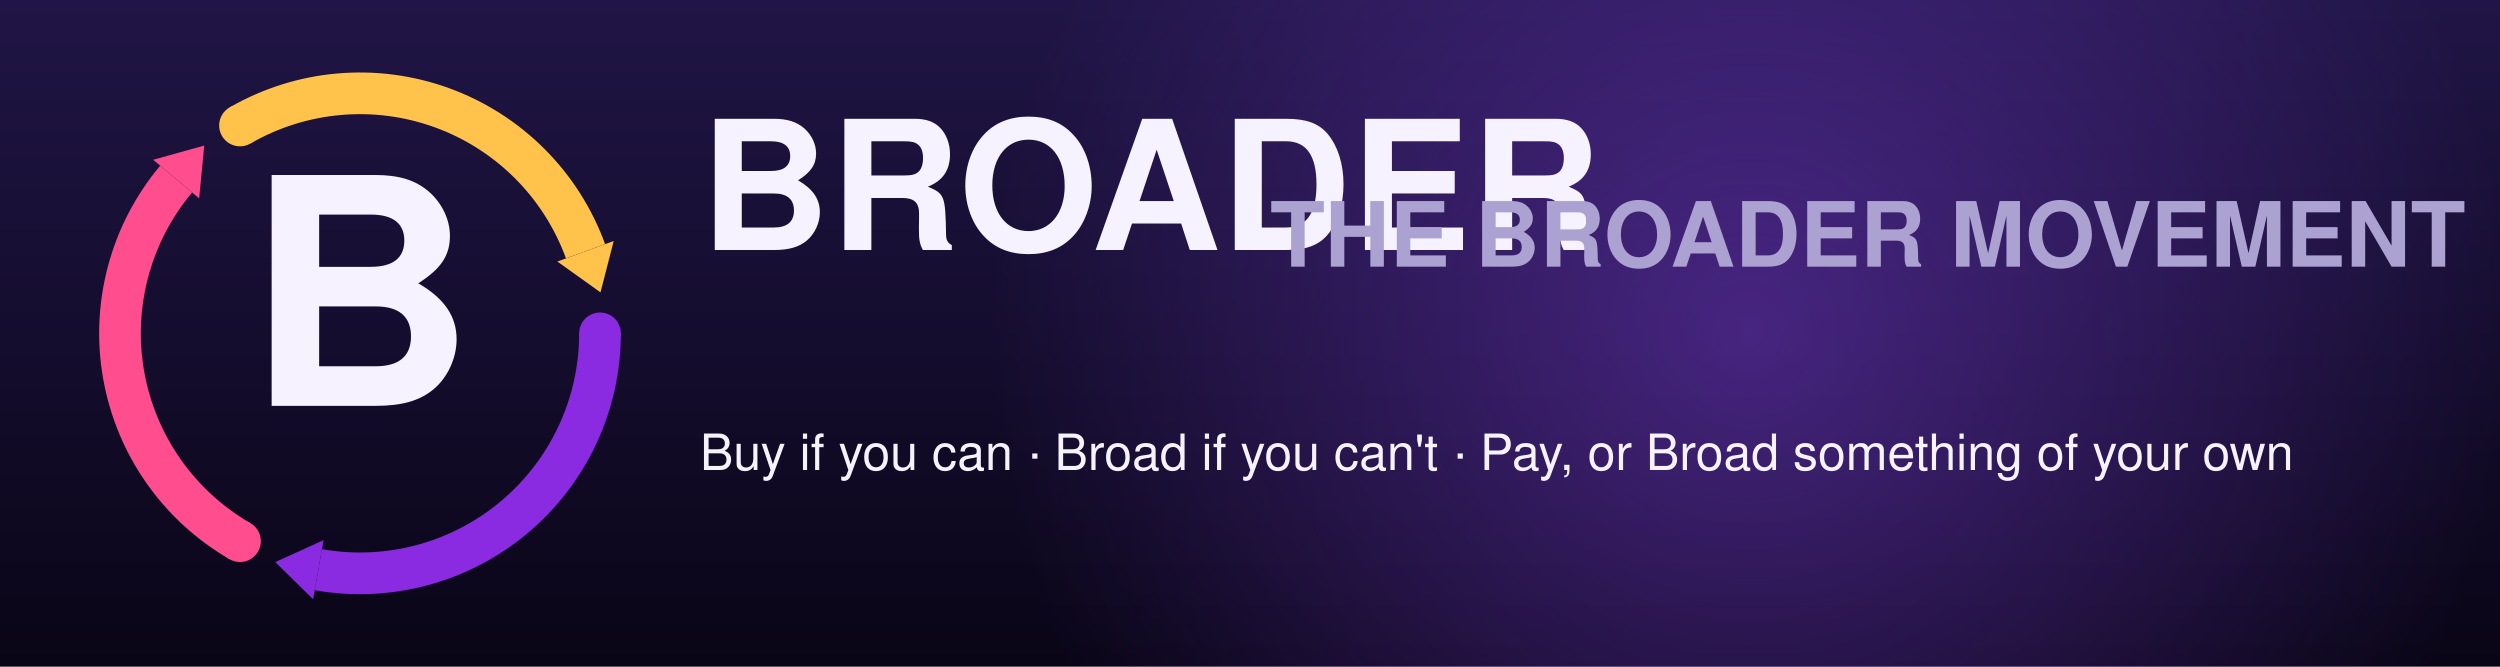
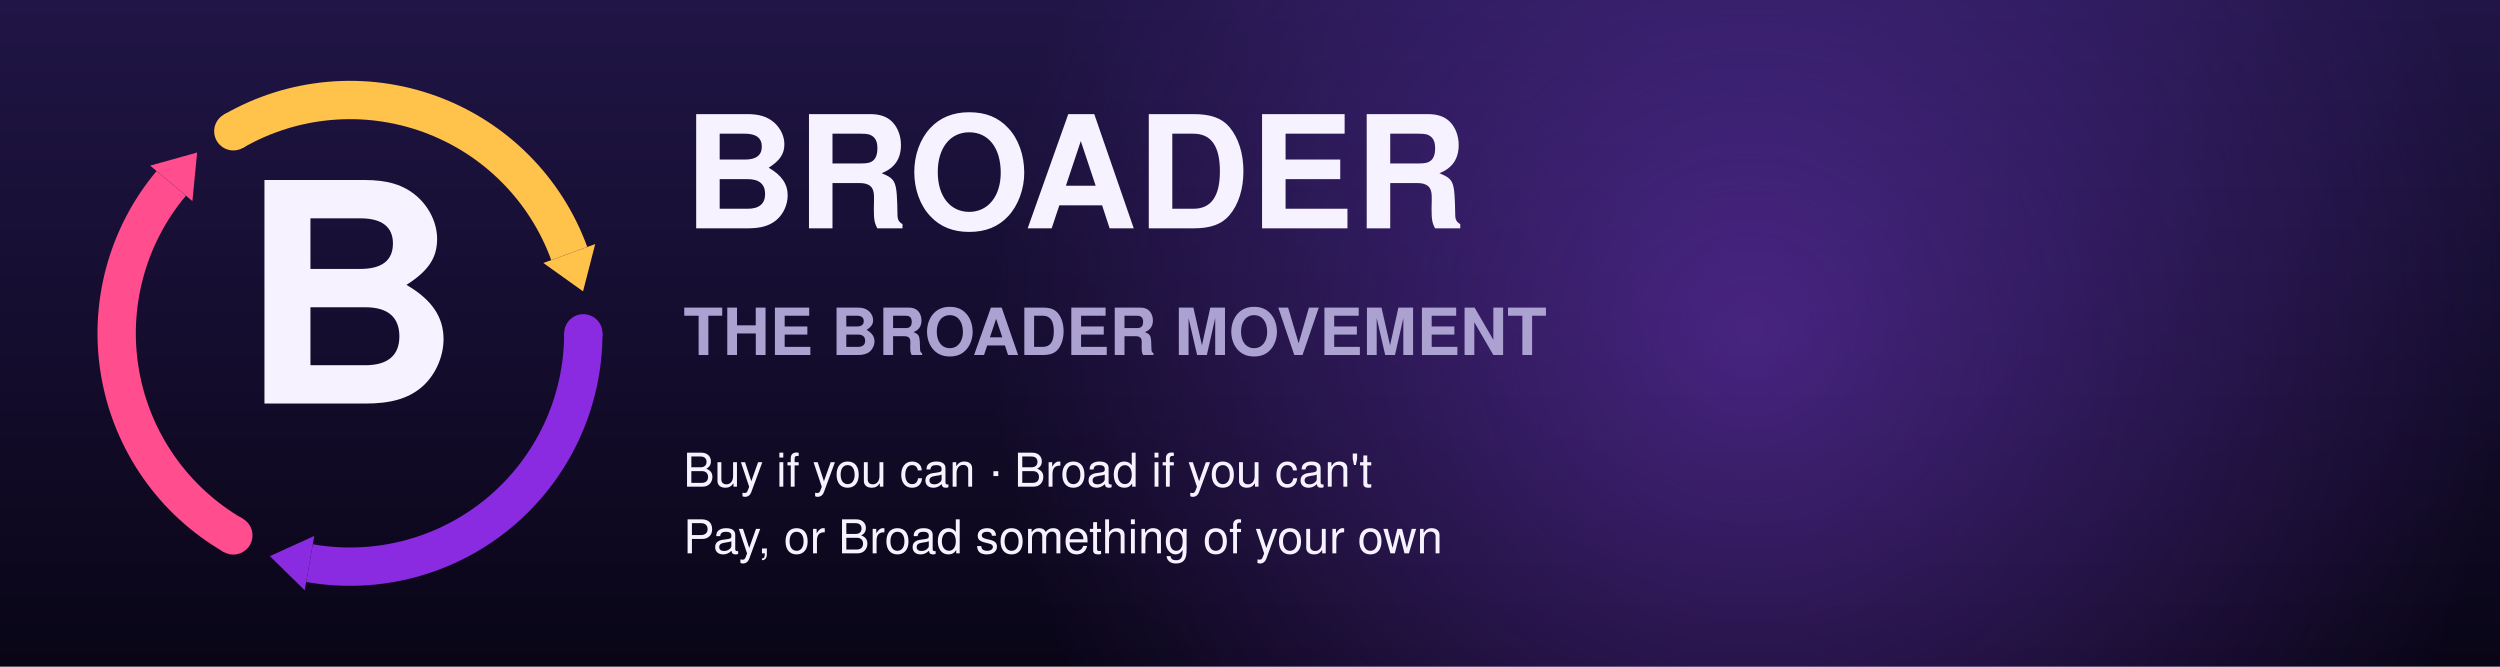
<svg xmlns="http://www.w3.org/2000/svg" viewBox="0 0 1500 400" width="1500" height="400">
  <defs>
    <linearGradient id="bg" x1="0" y1="0" x2="0" y2="1">
      <stop offset="0" stop-color="#201546" />
      <stop offset="1" stop-color="#090516" />
    </linearGradient>
    <radialGradient id="glow" cx="0.5" cy="0.5" r="0.5">
      <stop offset="0" stop-color="#783CD2" stop-opacity="0.5" />
      <stop offset="1" stop-color="#783CD2" stop-opacity="0" />
    </radialGradient>
  </defs>
  <rect x="0" y="0" width="1500" height="400" fill="url(#bg)" />
  <circle cx="1050" cy="200" r="460" fill="url(#glow)" />
-   <path d="M 360.00 200.00 A 144.00 144.00 0 0 1 190.99 341.81" fill="none" stroke="#8A2BE2" stroke-width="25.0" />
-   <circle cx="360.00" cy="200.00" r="12.50" fill="#8A2BE2" />
-   <polygon points="165.14,337.25 187.87,359.54 194.12,324.09" fill="#8A2BE2" />
-   <path d="M 144.00 324.71 A 144.00 144.00 0 0 1 105.69 107.44" fill="none" stroke="#FF4D8D" stroke-width="25.0" />
-   <circle cx="144.00" cy="324.71" r="12.50" fill="#FF4D8D" />
-   <polygon points="122.56,87.33 91.90,95.87 119.48,119.01" fill="#FF4D8D" />
-   <path d="M 144.00 75.29 A 144.00 144.00 0 0 1 351.32 150.75" fill="none" stroke="#FFC24B" stroke-width="25.0" />
-   <circle cx="144.00" cy="75.29" r="12.50" fill="#FFC24B" />
-   <polygon points="360.29,175.42 368.23,144.59 334.40,156.91" fill="#FFC24B" />
-   <text x="216" y="200" font-family="Segoe UI, -apple-system, Helvetica, Arial, sans-serif" font-weight="700" font-size="190" fill="#F6F2FF" text-anchor="middle" dominant-baseline="central">B</text>
-   <text x="420" y="150" font-family="Segoe UI, -apple-system, Helvetica, Arial, sans-serif" font-weight="700" font-size="108" fill="#F6F2FF">BROADER</text>
-   <text x="762" y="160" font-family="Segoe UI, -apple-system, Helvetica, Arial, sans-serif" font-weight="600" font-size="54" fill="#ACA2D2">THE BROADER MOVEMENT</text>
-   <text x="420" y="282" font-family="Segoe UI, -apple-system, Helvetica, Arial, sans-serif" font-weight="400" font-size="30" fill="#F6F2FF">Buy if you can  ·  Broad if you can't  ·  Pay, or Broad something of your own</text>
+   <path d="M 350.00 200.00 A 140.00 140.00 0 0 1 185.69 337.87" fill="none" stroke="#8A2BE2" stroke-width="23.0" />
+   <circle cx="350.00" cy="200.00" r="11.50" fill="#8A2BE2" />
+   <polygon points="161.91,333.68 182.81,354.18 188.56,321.56" fill="#8A2BE2" />
+   <path d="M 140.00 321.24 A 140.00 140.00 0 0 1 102.75 110.01" fill="none" stroke="#FF4D8D" stroke-width="23.0" />
+   <circle cx="140.00" cy="321.24" r="11.50" fill="#FF4D8D" />
+   <polygon points="118.28,91.51 90.07,99.37 115.44,120.65" fill="#FF4D8D" />
+   <path d="M 140.00 78.76 A 140.00 140.00 0 0 1 341.56 152.12" fill="none" stroke="#FFC24B" stroke-width="23.0" />
+   <circle cx="140.00" cy="78.76" r="11.50" fill="#FFC24B" />
+   <polygon points="349.82,174.81 357.12,146.45 326.00,157.78" fill="#FFC24B" />
+   <text x="210" y="200" font-family="Segoe UI, -apple-system, Helvetica, Arial, sans-serif" font-weight="700" font-size="184" fill="#F6F2FF" text-anchor="middle" dominant-baseline="central">B</text>
+   <text x="410" y="137" font-family="Segoe UI, -apple-system, Helvetica, Arial, sans-serif" font-weight="700" font-size="94" fill="#F6F2FF">BROADER</text>
+   <text x="410" y="213" font-family="Segoe UI, -apple-system, Helvetica, Arial, sans-serif" font-weight="600" font-size="39" fill="#ACA2D2">THE BROADER MOVEMENT</text>
+   <text x="410" y="292" font-family="Segoe UI, -apple-system, Helvetica, Arial, sans-serif" font-weight="400" font-size="28" fill="#F6F2FF">Buy if you can  ·  Broad if you can't</text>
+   <text x="410" y="332" font-family="Segoe UI, -apple-system, Helvetica, Arial, sans-serif" font-weight="400" font-size="28" fill="#F6F2FF">Pay, or Broad something of your own</text>
</svg>
